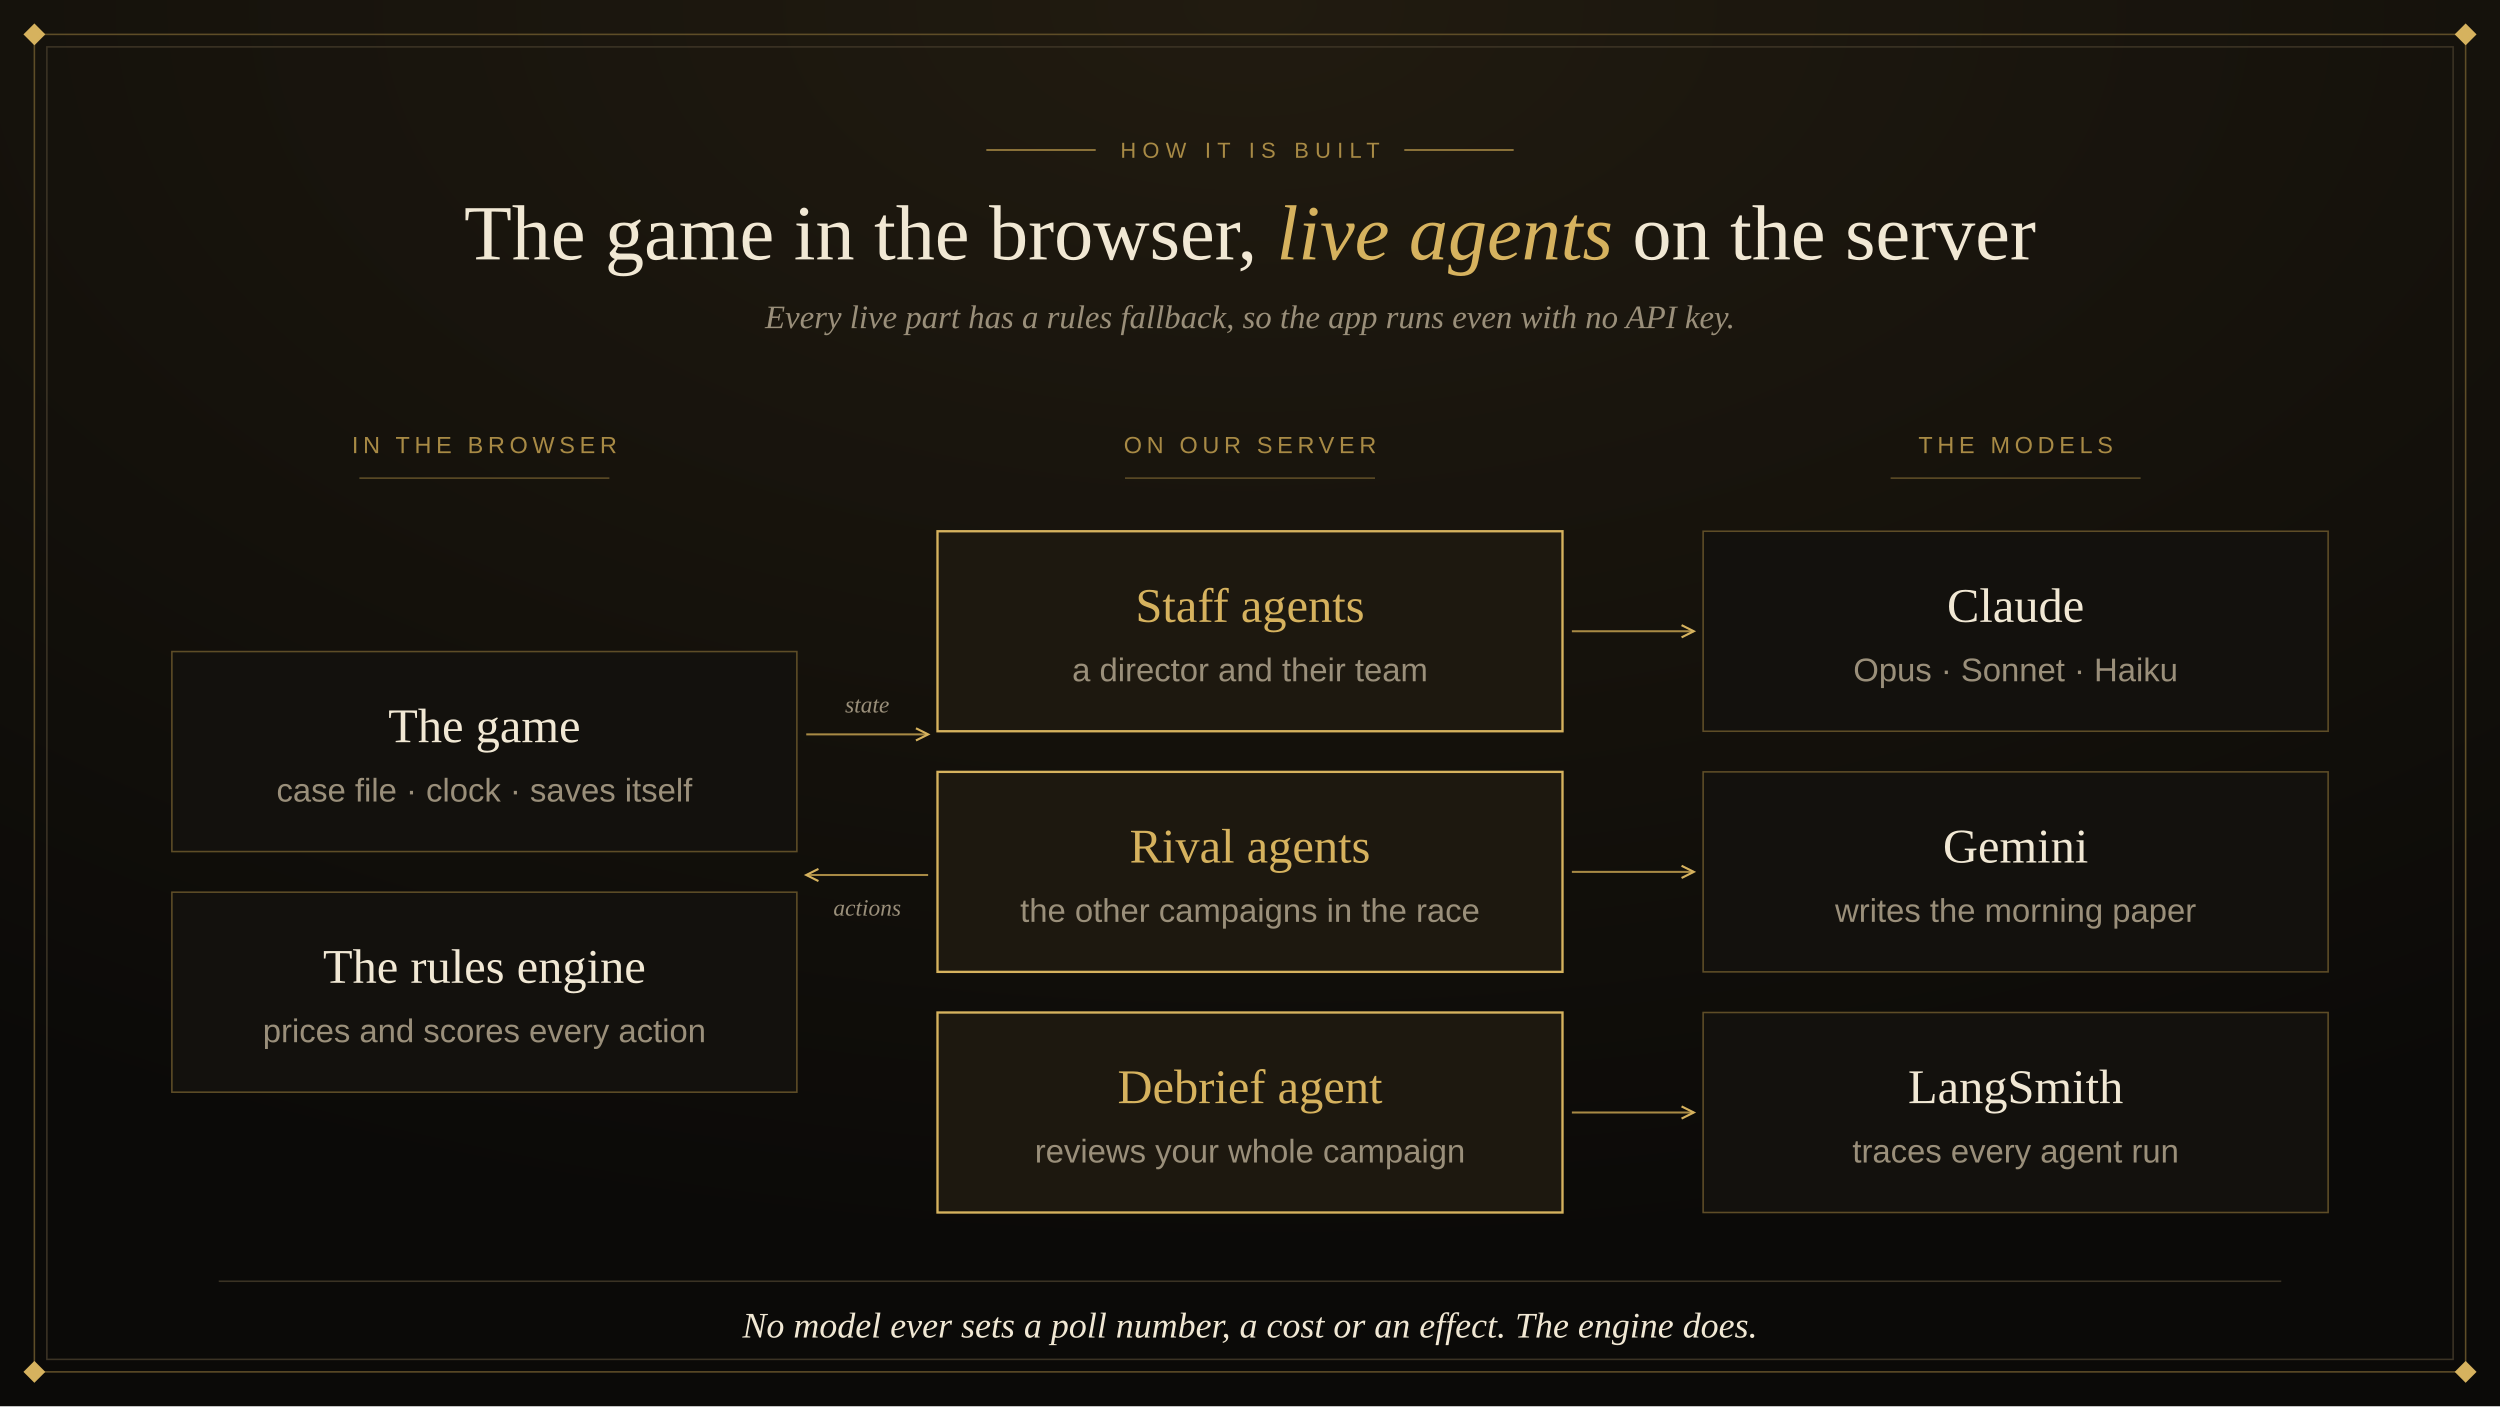
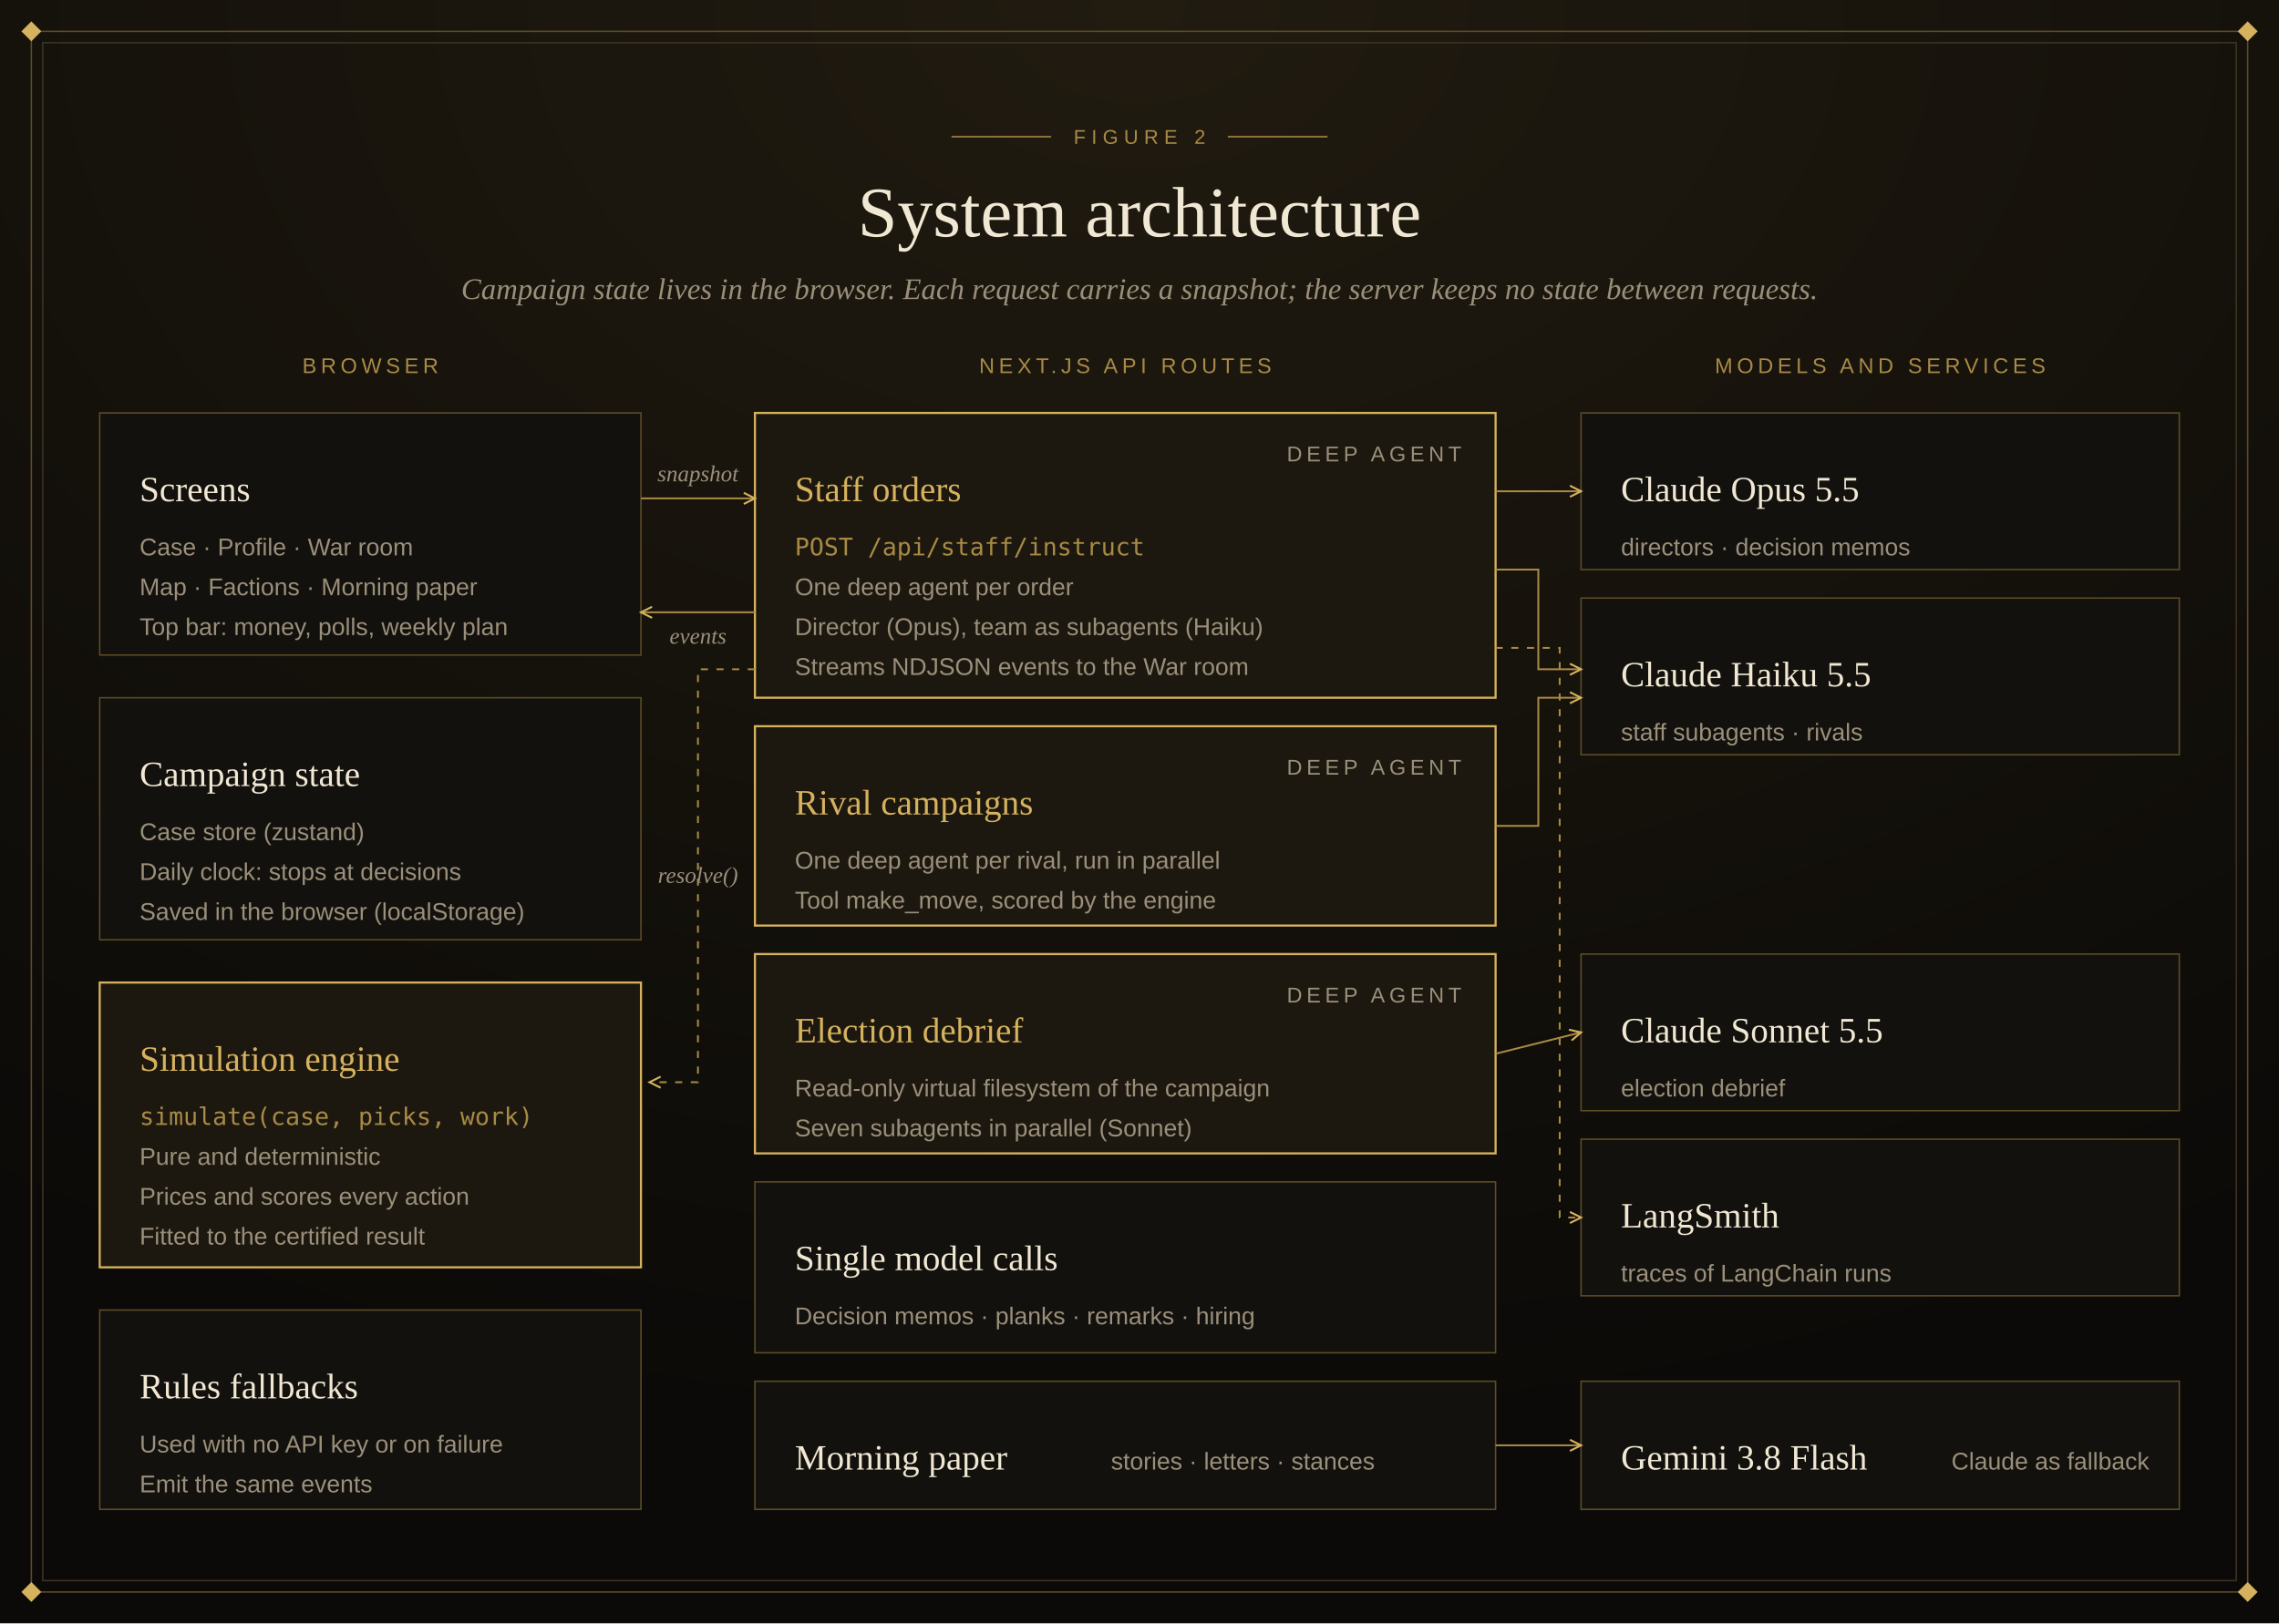
- <svg xmlns="http://www.w3.org/2000/svg" viewBox="0 0 1600 900" width="1600" height="900">
+ <svg xmlns="http://www.w3.org/2000/svg" viewBox="0 0 1600 1140" width="1600" height="1140">
  <defs>
    <radialGradient id="glow" cx="50%" cy="0%" r="90%">
      <stop offset="0" stop-color="#211b10" />
      <stop offset="1" stop-color="#0b0a08" />
    </radialGradient>
    <marker id="h" viewBox="0 0 12 12" refX="10" refY="6" markerWidth="9" markerHeight="9" orient="auto-start-reverse">
      <path d="M2,2 L10,6 L2,10" fill="none" stroke="#d6b25e" stroke-width="1.4" />
    </marker>
  </defs>
-   <rect width="1600" height="900" fill="url(#glow)" />
-   <rect x="22" y="22" width="1556" height="856" fill="none" stroke="#5e4d27" />
-   <rect x="30" y="30" width="1540" height="840" fill="none" stroke="#3b3324" />
+   <rect width="1600" height="1140" fill="url(#glow)" />
+   <rect x="22" y="22" width="1556" height="1096" fill="none" stroke="#5e4d27" />
+   <rect x="30" y="30" width="1540" height="1080" fill="none" stroke="#3b3324" />
  <path d="M22,15 L29,22 L22,29 L15,22 z" fill="#d6b25e" />
  <path d="M1578,15 L1585,22 L1578,29 L1571,22 z" fill="#d6b25e" />
-   <path d="M22,871 L29,878 L22,885 L15,878 z" fill="#d6b25e" />
-   <path d="M1578,871 L1585,878 L1578,885 L1571,878 z" fill="#d6b25e" />
-   <line x1="631.25" y1="96" x2="701.25" y2="96" stroke="#a88a45" />
-   <line x1="898.75" y1="96" x2="968.75" y2="96" stroke="#a88a45" />
-   <text x="800" y="101" text-anchor="middle" font-family="'Helvetica Neue', 'Segoe UI', Arial, sans-serif" font-size="14" letter-spacing="4" fill="#a88a45">HOW IT IS BUILT</text>
-   <text x="800" y="166" text-anchor="middle" font-family="Georgia, 'Times New Roman', serif" font-size="50" fill="#f1e8d4">The game in the browser, <tspan font-style="italic" fill="#d6b25e">live agents</tspan> on the server</text>
-   <text x="800" y="210" text-anchor="middle" font-family="Georgia, 'Times New Roman', serif" font-style="italic" font-size="21" fill="#9a8f7a">Every live part has a rules fallback, so the app runs even with no API key.</text>
-   <text x="310" y="290" text-anchor="middle" font-family="'Helvetica Neue', 'Segoe UI', Arial, sans-serif" font-size="15" letter-spacing="3" fill="#a88a45">IN THE BROWSER</text>
-   <line x1="230" y1="306" x2="390" y2="306" stroke="#5e4d27" />
-   <rect x="110" y="417" width="400" height="128" fill="#13110d" stroke="#5e4d27" stroke-width="1" />
-   <text x="310" y="475" text-anchor="middle" font-family="Georgia, 'Times New Roman', serif" font-size="31" fill="#f1e8d4">The game</text>
-   <text x="310" y="513" text-anchor="middle" font-family="'Helvetica Neue', 'Segoe UI', Arial, sans-serif" font-size="21" fill="#9a8f7a">case file · clock · saves itself</text>
-   <rect x="110" y="571" width="400" height="128" fill="#13110d" stroke="#5e4d27" stroke-width="1" />
-   <text x="310" y="629" text-anchor="middle" font-family="Georgia, 'Times New Roman', serif" font-size="31" fill="#f1e8d4">The rules engine</text>
-   <text x="310" y="667" text-anchor="middle" font-family="'Helvetica Neue', 'Segoe UI', Arial, sans-serif" font-size="21" fill="#9a8f7a">prices and scores every action</text>
-   <text x="800" y="290" text-anchor="middle" font-family="'Helvetica Neue', 'Segoe UI', Arial, sans-serif" font-size="15" letter-spacing="3" fill="#a88a45">ON OUR SERVER</text>
-   <line x1="720" y1="306" x2="880" y2="306" stroke="#5e4d27" />
-   <rect x="600" y="340" width="400" height="128" fill="#1d180f" stroke="#d6b25e" stroke-width="1.5" />
-   <text x="800" y="398" text-anchor="middle" font-family="Georgia, 'Times New Roman', serif" font-size="31" fill="#d6b25e">Staff agents</text>
-   <text x="800" y="436" text-anchor="middle" font-family="'Helvetica Neue', 'Segoe UI', Arial, sans-serif" font-size="21" fill="#9a8f7a">a director and their team</text>
-   <rect x="600" y="494" width="400" height="128" fill="#1d180f" stroke="#d6b25e" stroke-width="1.5" />
-   <text x="800" y="552" text-anchor="middle" font-family="Georgia, 'Times New Roman', serif" font-size="31" fill="#d6b25e">Rival agents</text>
-   <text x="800" y="590" text-anchor="middle" font-family="'Helvetica Neue', 'Segoe UI', Arial, sans-serif" font-size="21" fill="#9a8f7a">the other campaigns in the race</text>
-   <rect x="600" y="648" width="400" height="128" fill="#1d180f" stroke="#d6b25e" stroke-width="1.5" />
-   <text x="800" y="706" text-anchor="middle" font-family="Georgia, 'Times New Roman', serif" font-size="31" fill="#d6b25e">Debrief agent</text>
-   <text x="800" y="744" text-anchor="middle" font-family="'Helvetica Neue', 'Segoe UI', Arial, sans-serif" font-size="21" fill="#9a8f7a">reviews your whole campaign</text>
-   <text x="1290" y="290" text-anchor="middle" font-family="'Helvetica Neue', 'Segoe UI', Arial, sans-serif" font-size="15" letter-spacing="3" fill="#a88a45">THE MODELS</text>
-   <line x1="1210" y1="306" x2="1370" y2="306" stroke="#5e4d27" />
-   <rect x="1090" y="340" width="400" height="128" fill="#13110d" stroke="#5e4d27" stroke-width="1" />
-   <text x="1290" y="398" text-anchor="middle" font-family="Georgia, 'Times New Roman', serif" font-size="31" fill="#f1e8d4">Claude</text>
-   <text x="1290" y="436" text-anchor="middle" font-family="'Helvetica Neue', 'Segoe UI', Arial, sans-serif" font-size="21" fill="#9a8f7a">Opus · Sonnet · Haiku</text>
-   <rect x="1090" y="494" width="400" height="128" fill="#13110d" stroke="#5e4d27" stroke-width="1" />
-   <text x="1290" y="552" text-anchor="middle" font-family="Georgia, 'Times New Roman', serif" font-size="31" fill="#f1e8d4">Gemini</text>
-   <text x="1290" y="590" text-anchor="middle" font-family="'Helvetica Neue', 'Segoe UI', Arial, sans-serif" font-size="21" fill="#9a8f7a">writes the morning paper</text>
-   <rect x="1090" y="648" width="400" height="128" fill="#13110d" stroke="#5e4d27" stroke-width="1" />
-   <text x="1290" y="706" text-anchor="middle" font-family="Georgia, 'Times New Roman', serif" font-size="31" fill="#f1e8d4">LangSmith</text>
-   <text x="1290" y="744" text-anchor="middle" font-family="'Helvetica Neue', 'Segoe UI', Arial, sans-serif" font-size="21" fill="#9a8f7a">traces every agent run</text>
-   <path d="M516,470 L594,470" fill="none" stroke="#a88a45" stroke-width="1.3" marker-end="url(#h)" />
-   <path d="M594,560 L516,560" fill="none" stroke="#a88a45" stroke-width="1.3" marker-end="url(#h)" />
-   <text x="555" y="456" text-anchor="middle" font-family="Georgia, 'Times New Roman', serif" font-size="15" font-style="italic" fill="#9a8f7a">state</text>
-   <text x="555" y="586" text-anchor="middle" font-family="Georgia, 'Times New Roman', serif" font-size="15" font-style="italic" fill="#9a8f7a">actions</text>
-   <path d="M1006,404 L1084,404" fill="none" stroke="#a88a45" stroke-width="1.3" marker-end="url(#h)" />
-   <path d="M1006,558 L1084,558" fill="none" stroke="#a88a45" stroke-width="1.3" marker-end="url(#h)" />
-   <path d="M1006,712 L1084,712" fill="none" stroke="#a88a45" stroke-width="1.3" marker-end="url(#h)" />
-   <line x1="140" y1="820" x2="1460" y2="820" stroke="#3b3324" />
-   <text x="800" y="856" text-anchor="middle" font-family="Georgia, 'Times New Roman', serif" font-size="23" font-style="italic" fill="#f1e8d4">No model ever sets a poll number, a cost or an effect. The engine does.</text>
+   <path d="M22,1111 L29,1118 L22,1125 L15,1118 z" fill="#d6b25e" />
+   <path d="M1578,1111 L1585,1118 L1578,1125 L1571,1118 z" fill="#d6b25e" />
+   <line x1="668" y1="96" x2="738" y2="96" stroke="#a88a45" />
+   <line x1="862" y1="96" x2="932" y2="96" stroke="#a88a45" />
+   <text x="800" y="101" text-anchor="middle" font-family="'Helvetica Neue', 'Segoe UI', Arial, sans-serif" font-size="14" letter-spacing="4" fill="#a88a45">FIGURE 2</text>
+   <text x="800" y="166" text-anchor="middle" font-family="Georgia, 'Times New Roman', serif" font-size="50" fill="#f1e8d4">System architecture</text>
+   <text x="800" y="210" text-anchor="middle" font-family="Georgia, 'Times New Roman', serif" font-style="italic" font-size="21" fill="#9a8f7a">Campaign state lives in the browser. Each request carries a snapshot; the server keeps no state between requests.</text>
+   <text x="260" y="262" text-anchor="middle" font-family="'Helvetica Neue', 'Segoe UI', Arial, sans-serif" font-size="15" letter-spacing="3" fill="#a88a45">BROWSER</text>
+   <text x="790" y="262" text-anchor="middle" font-family="'Helvetica Neue', 'Segoe UI', Arial, sans-serif" font-size="15" letter-spacing="3" fill="#a88a45">NEXT.JS API ROUTES</text>
+   <text x="1320" y="262" text-anchor="middle" font-family="'Helvetica Neue', 'Segoe UI', Arial, sans-serif" font-size="15" letter-spacing="3" fill="#a88a45">MODELS AND SERVICES</text>
+   <rect x="70" y="290" width="380" height="170" fill="#13110d" stroke="#5e4d27" stroke-width="1" />
+   <text x="98" y="352" text-anchor="start" font-family="Georgia, 'Times New Roman', serif" font-size="25" fill="#f1e8d4">Screens</text>
+   <text x="98" y="390" text-anchor="start" font-family="'Helvetica Neue', 'Segoe UI', Arial, sans-serif" font-size="17" fill="#9a8f7a">Case · Profile · War room</text>
+   <text x="98" y="418" text-anchor="start" font-family="'Helvetica Neue', 'Segoe UI', Arial, sans-serif" font-size="17" fill="#9a8f7a">Map · Factions · Morning paper</text>
+   <text x="98" y="446" text-anchor="start" font-family="'Helvetica Neue', 'Segoe UI', Arial, sans-serif" font-size="17" fill="#9a8f7a">Top bar: money, polls, weekly plan</text>
+   <rect x="70" y="490" width="380" height="170" fill="#13110d" stroke="#5e4d27" stroke-width="1" />
+   <text x="98" y="552" text-anchor="start" font-family="Georgia, 'Times New Roman', serif" font-size="25" fill="#f1e8d4">Campaign state</text>
+   <text x="98" y="590" text-anchor="start" font-family="'Helvetica Neue', 'Segoe UI', Arial, sans-serif" font-size="17" fill="#9a8f7a">Case store (zustand)</text>
+   <text x="98" y="618" text-anchor="start" font-family="'Helvetica Neue', 'Segoe UI', Arial, sans-serif" font-size="17" fill="#9a8f7a">Daily clock: stops at decisions</text>
+   <text x="98" y="646" text-anchor="start" font-family="'Helvetica Neue', 'Segoe UI', Arial, sans-serif" font-size="17" fill="#9a8f7a">Saved in the browser (localStorage)</text>
+   <rect x="70" y="690" width="380" height="200" fill="#1d180f" stroke="#d6b25e" stroke-width="1.5" />
+   <text x="98" y="752" text-anchor="start" font-family="Georgia, 'Times New Roman', serif" font-size="25" fill="#d6b25e">Simulation engine</text>
+   <text x="98" y="790" text-anchor="start" font-family="Consolas, Menlo, monospace" font-size="17" fill="#a88a45">simulate(case, picks, work)</text>
+   <text x="98" y="818" text-anchor="start" font-family="'Helvetica Neue', 'Segoe UI', Arial, sans-serif" font-size="17" fill="#9a8f7a">Pure and deterministic</text>
+   <text x="98" y="846" text-anchor="start" font-family="'Helvetica Neue', 'Segoe UI', Arial, sans-serif" font-size="17" fill="#9a8f7a">Prices and scores every action</text>
+   <text x="98" y="874" text-anchor="start" font-family="'Helvetica Neue', 'Segoe UI', Arial, sans-serif" font-size="17" fill="#9a8f7a">Fitted to the certified result</text>
+   <rect x="70" y="920" width="380" height="140" fill="#13110d" stroke="#5e4d27" stroke-width="1" />
+   <text x="98" y="982" text-anchor="start" font-family="Georgia, 'Times New Roman', serif" font-size="25" fill="#f1e8d4">Rules fallbacks</text>
+   <text x="98" y="1020" text-anchor="start" font-family="'Helvetica Neue', 'Segoe UI', Arial, sans-serif" font-size="17" fill="#9a8f7a">Used with no API key or on failure</text>
+   <text x="98" y="1048" text-anchor="start" font-family="'Helvetica Neue', 'Segoe UI', Arial, sans-serif" font-size="17" fill="#9a8f7a">Emit the same events</text>
+   <rect x="530" y="290" width="520" height="200" fill="#1d180f" stroke="#d6b25e" stroke-width="1.5" />
+   <text x="1026" y="324" text-anchor="end" font-family="'Helvetica Neue', 'Segoe UI', Arial, sans-serif" font-size="15" letter-spacing="3" fill="#9a8f7a">DEEP AGENT</text>
+   <text x="558" y="352" text-anchor="start" font-family="Georgia, 'Times New Roman', serif" font-size="25" fill="#d6b25e">Staff orders</text>
+   <text x="558" y="390" text-anchor="start" font-family="Consolas, Menlo, monospace" font-size="17" fill="#a88a45">POST /api/staff/instruct</text>
+   <text x="558" y="418" text-anchor="start" font-family="'Helvetica Neue', 'Segoe UI', Arial, sans-serif" font-size="17" fill="#9a8f7a">One deep agent per order</text>
+   <text x="558" y="446" text-anchor="start" font-family="'Helvetica Neue', 'Segoe UI', Arial, sans-serif" font-size="17" fill="#9a8f7a">Director (Opus), team as subagents (Haiku)</text>
+   <text x="558" y="474" text-anchor="start" font-family="'Helvetica Neue', 'Segoe UI', Arial, sans-serif" font-size="17" fill="#9a8f7a">Streams NDJSON events to the War room</text>
+   <rect x="530" y="510" width="520" height="140" fill="#1d180f" stroke="#d6b25e" stroke-width="1.5" />
+   <text x="1026" y="544" text-anchor="end" font-family="'Helvetica Neue', 'Segoe UI', Arial, sans-serif" font-size="15" letter-spacing="3" fill="#9a8f7a">DEEP AGENT</text>
+   <text x="558" y="572" text-anchor="start" font-family="Georgia, 'Times New Roman', serif" font-size="25" fill="#d6b25e">Rival campaigns</text>
+   <text x="558" y="610" text-anchor="start" font-family="'Helvetica Neue', 'Segoe UI', Arial, sans-serif" font-size="17" fill="#9a8f7a">One deep agent per rival, run in parallel</text>
+   <text x="558" y="638" text-anchor="start" font-family="'Helvetica Neue', 'Segoe UI', Arial, sans-serif" font-size="17" fill="#9a8f7a">Tool make_move, scored by the engine</text>
+   <rect x="530" y="670" width="520" height="140" fill="#1d180f" stroke="#d6b25e" stroke-width="1.5" />
+   <text x="1026" y="704" text-anchor="end" font-family="'Helvetica Neue', 'Segoe UI', Arial, sans-serif" font-size="15" letter-spacing="3" fill="#9a8f7a">DEEP AGENT</text>
+   <text x="558" y="732" text-anchor="start" font-family="Georgia, 'Times New Roman', serif" font-size="25" fill="#d6b25e">Election debrief</text>
+   <text x="558" y="770" text-anchor="start" font-family="'Helvetica Neue', 'Segoe UI', Arial, sans-serif" font-size="17" fill="#9a8f7a">Read-only virtual filesystem of the campaign</text>
+   <text x="558" y="798" text-anchor="start" font-family="'Helvetica Neue', 'Segoe UI', Arial, sans-serif" font-size="17" fill="#9a8f7a">Seven subagents in parallel (Sonnet)</text>
+   <rect x="530" y="830" width="520" height="120" fill="#13110d" stroke="#5e4d27" stroke-width="1" />
+   <text x="558" y="892" text-anchor="start" font-family="Georgia, 'Times New Roman', serif" font-size="25" fill="#f1e8d4">Single model calls</text>
+   <text x="558" y="930" text-anchor="start" font-family="'Helvetica Neue', 'Segoe UI', Arial, sans-serif" font-size="17" fill="#9a8f7a">Decision memos · planks · remarks · hiring</text>
+   <rect x="530" y="970" width="520" height="90" fill="#13110d" stroke="#5e4d27" stroke-width="1" />
+   <text x="558" y="1032" text-anchor="start" font-family="Georgia, 'Times New Roman', serif" font-size="25" fill="#f1e8d4">Morning paper</text>
+   <text x="780" y="1032" text-anchor="start" font-family="'Helvetica Neue', 'Segoe UI', Arial, sans-serif" font-size="17" fill="#9a8f7a">stories · letters · stances</text>
+   <rect x="1110" y="290" width="420" height="110" fill="#13110d" stroke="#5e4d27" stroke-width="1" />
+   <text x="1138" y="352" text-anchor="start" font-family="Georgia, 'Times New Roman', serif" font-size="25" fill="#f1e8d4">Claude Opus 5.5</text>
+   <text x="1138" y="390" text-anchor="start" font-family="'Helvetica Neue', 'Segoe UI', Arial, sans-serif" font-size="17" fill="#9a8f7a">directors · decision memos</text>
+   <rect x="1110" y="420" width="420" height="110" fill="#13110d" stroke="#5e4d27" stroke-width="1" />
+   <text x="1138" y="482" text-anchor="start" font-family="Georgia, 'Times New Roman', serif" font-size="25" fill="#f1e8d4">Claude Haiku 5.5</text>
+   <text x="1138" y="520" text-anchor="start" font-family="'Helvetica Neue', 'Segoe UI', Arial, sans-serif" font-size="17" fill="#9a8f7a">staff subagents · rivals</text>
+   <rect x="1110" y="670" width="420" height="110" fill="#13110d" stroke="#5e4d27" stroke-width="1" />
+   <text x="1138" y="732" text-anchor="start" font-family="Georgia, 'Times New Roman', serif" font-size="25" fill="#f1e8d4">Claude Sonnet 5.5</text>
+   <text x="1138" y="770" text-anchor="start" font-family="'Helvetica Neue', 'Segoe UI', Arial, sans-serif" font-size="17" fill="#9a8f7a">election debrief</text>
+   <rect x="1110" y="800" width="420" height="110" fill="#13110d" stroke="#5e4d27" stroke-width="1" />
+   <text x="1138" y="862" text-anchor="start" font-family="Georgia, 'Times New Roman', serif" font-size="25" fill="#f1e8d4">LangSmith</text>
+   <text x="1138" y="900" text-anchor="start" font-family="'Helvetica Neue', 'Segoe UI', Arial, sans-serif" font-size="17" fill="#9a8f7a">traces of LangChain runs</text>
+   <rect x="1110" y="970" width="420" height="90" fill="#13110d" stroke="#5e4d27" stroke-width="1" />
+   <text x="1138" y="1032" text-anchor="start" font-family="Georgia, 'Times New Roman', serif" font-size="25" fill="#f1e8d4">Gemini 3.8 Flash</text>
+   <text x="1370" y="1032" text-anchor="start" font-family="'Helvetica Neue', 'Segoe UI', Arial, sans-serif" font-size="17" fill="#9a8f7a">Claude as fallback</text>
+   <path d="M450,350 L530,350" fill="none" stroke="#a88a45" stroke-width="1.3" marker-end="url(#h)" />
+   <text x="490" y="338" text-anchor="middle" font-family="Georgia, 'Times New Roman', serif" font-size="16" font-style="italic" fill="#9a8f7a">snapshot</text>
+   <path d="M530,430 L450,430" fill="none" stroke="#a88a45" stroke-width="1.3" marker-end="url(#h)" />
+   <text x="490" y="452" text-anchor="middle" font-family="Georgia, 'Times New Roman', serif" font-size="16" font-style="italic" fill="#9a8f7a">events</text>
+   <path d="M530,470 L490,470 L490,760 L456,760" fill="none" stroke="#a88a45" stroke-width="1.3" stroke-dasharray="5 6" marker-end="url(#h)" />
+   <text x="490" y="620" text-anchor="middle" font-family="Georgia, 'Times New Roman', serif" font-size="16" font-style="italic" fill="#9a8f7a">resolve()</text>
+   <path d="M1050,345 L1110,345" fill="none" stroke="#a88a45" stroke-width="1.3" marker-end="url(#h)" />
+   <path d="M1050,400 L1080,400 L1080,470 L1110,470" fill="none" stroke="#a88a45" stroke-width="1.3" marker-end="url(#h)" />
+   <path d="M1050,580 L1080,580 L1080,490 L1110,490" fill="none" stroke="#a88a45" stroke-width="1.3" marker-end="url(#h)" />
+   <path d="M1050,740 L1110,725" fill="none" stroke="#a88a45" stroke-width="1.3" marker-end="url(#h)" />
+   <path d="M1050,1015 L1110,1015" fill="none" stroke="#a88a45" stroke-width="1.3" marker-end="url(#h)" />
+   <path d="M1050,455 L1095,455 L1095,855 L1110,855" fill="none" stroke="#a88a45" stroke-width="1.3" stroke-dasharray="5 6" marker-end="url(#h)" />
</svg>
